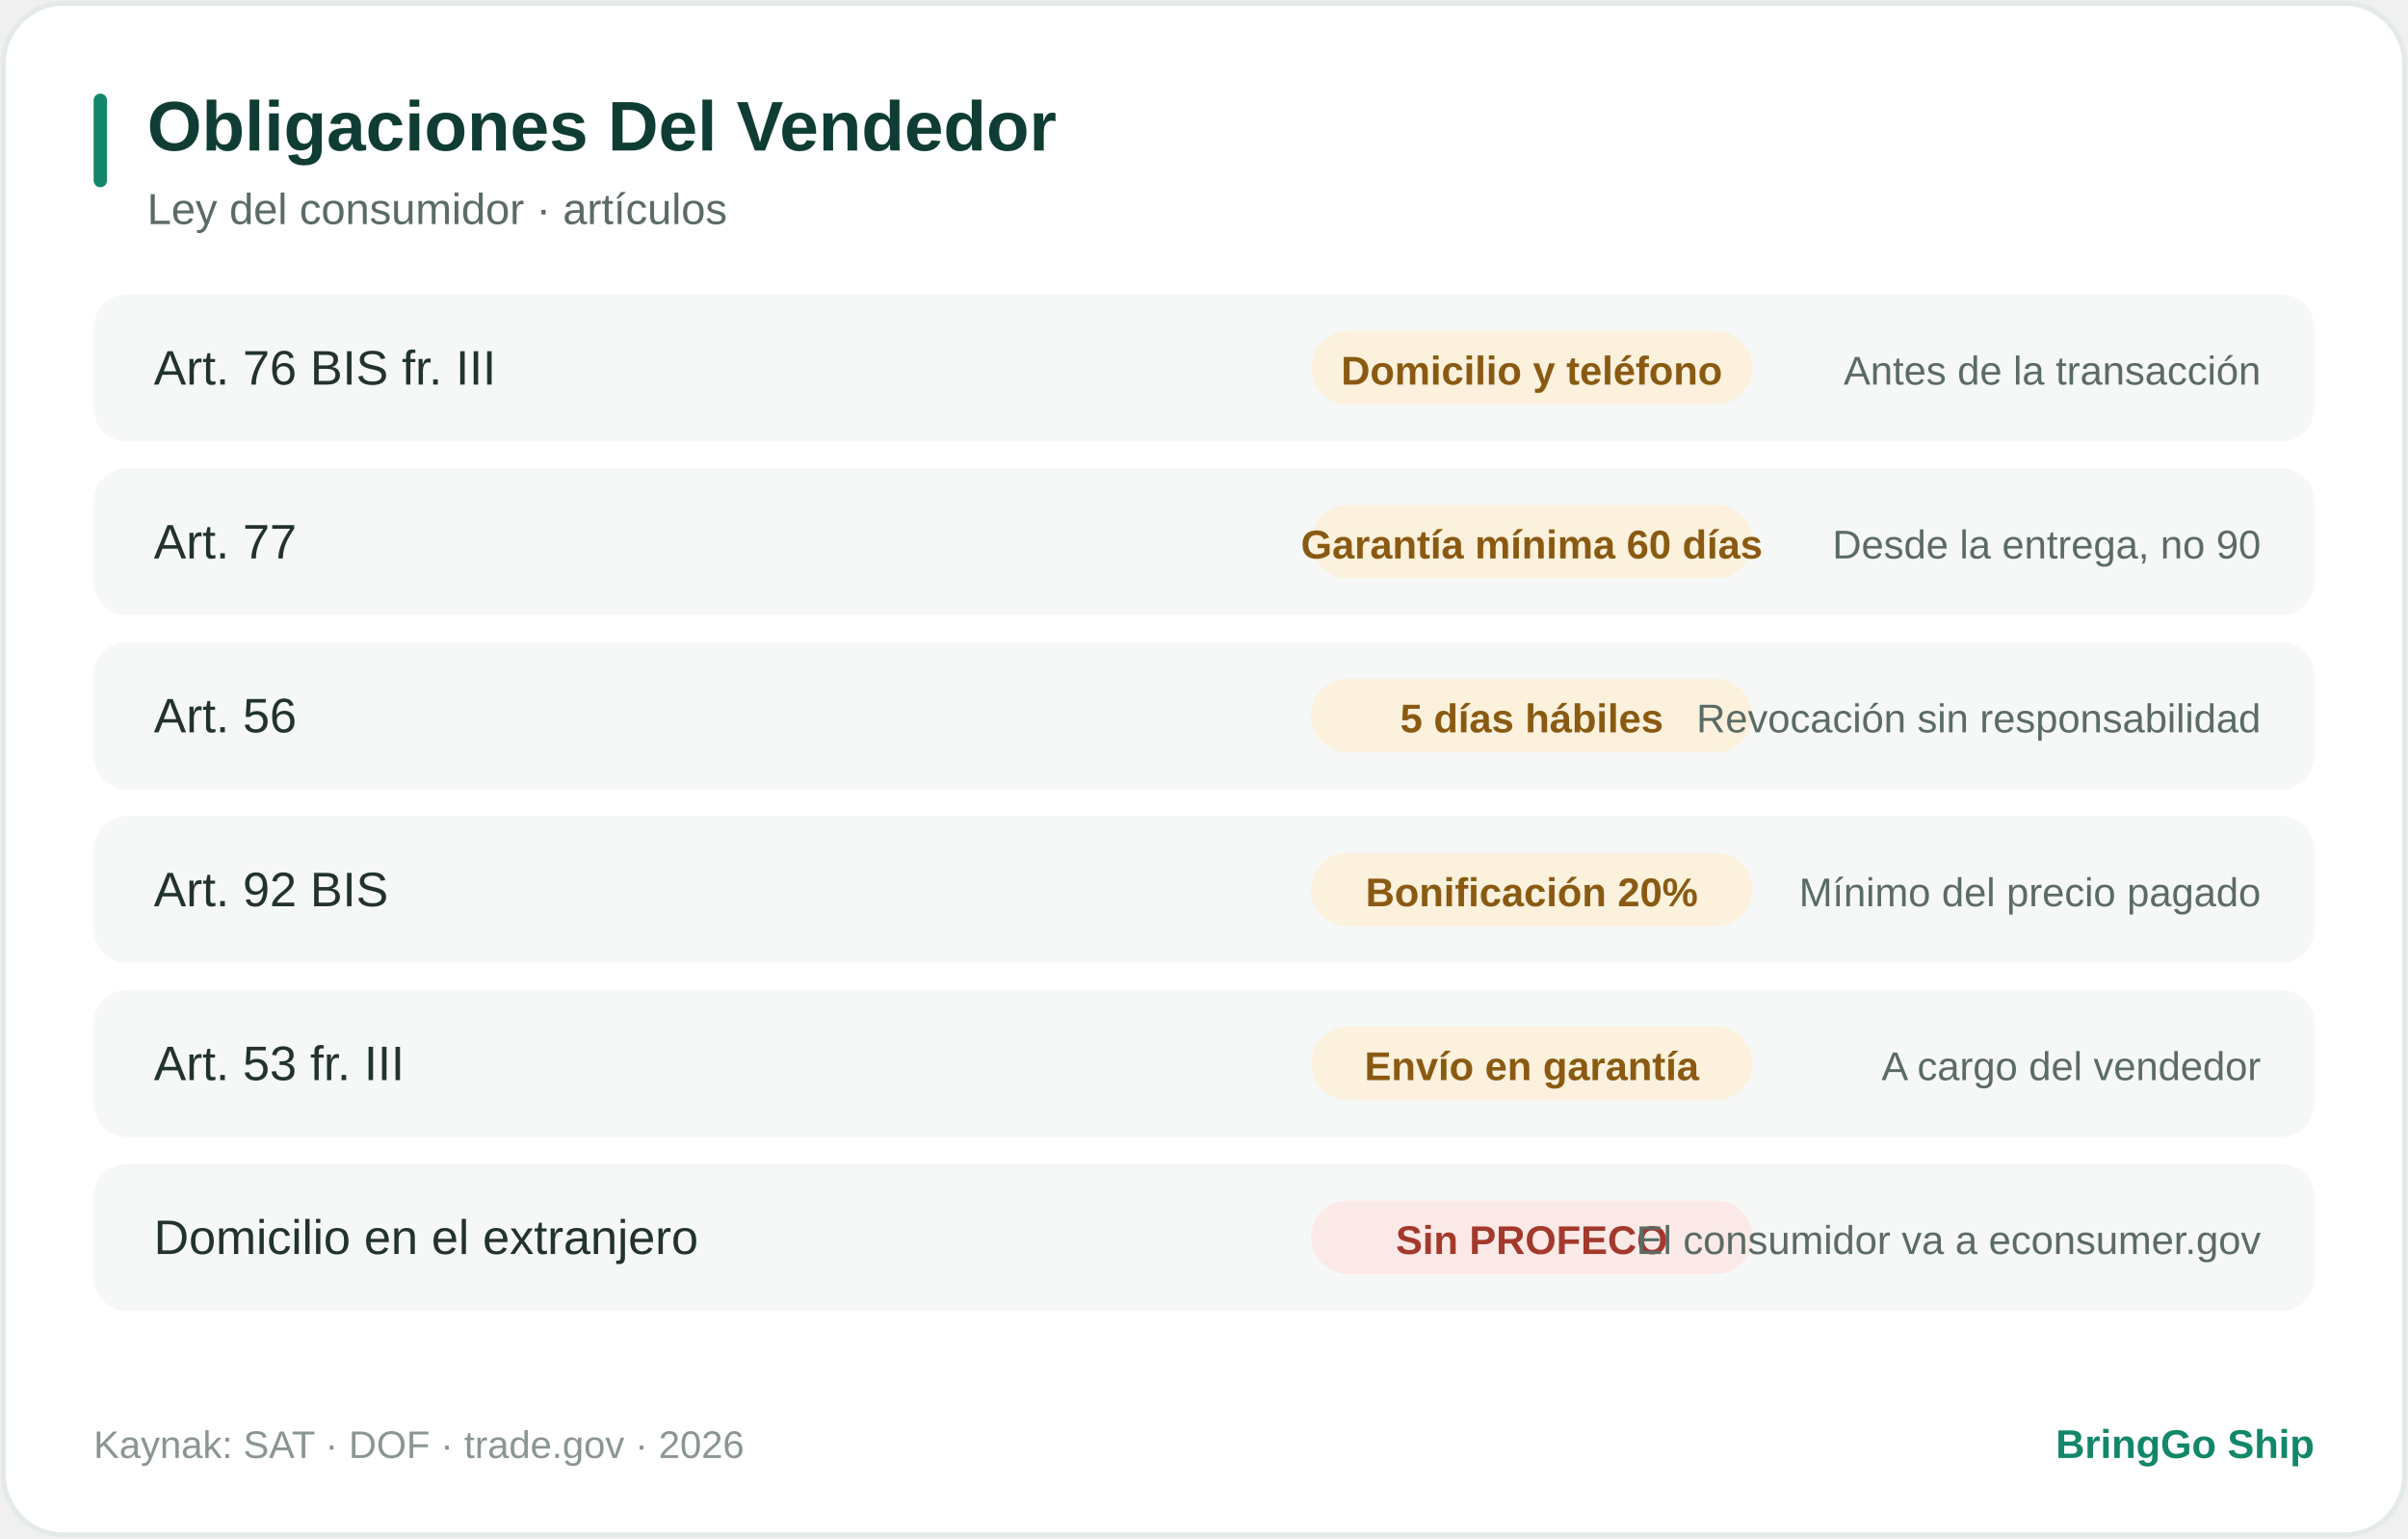
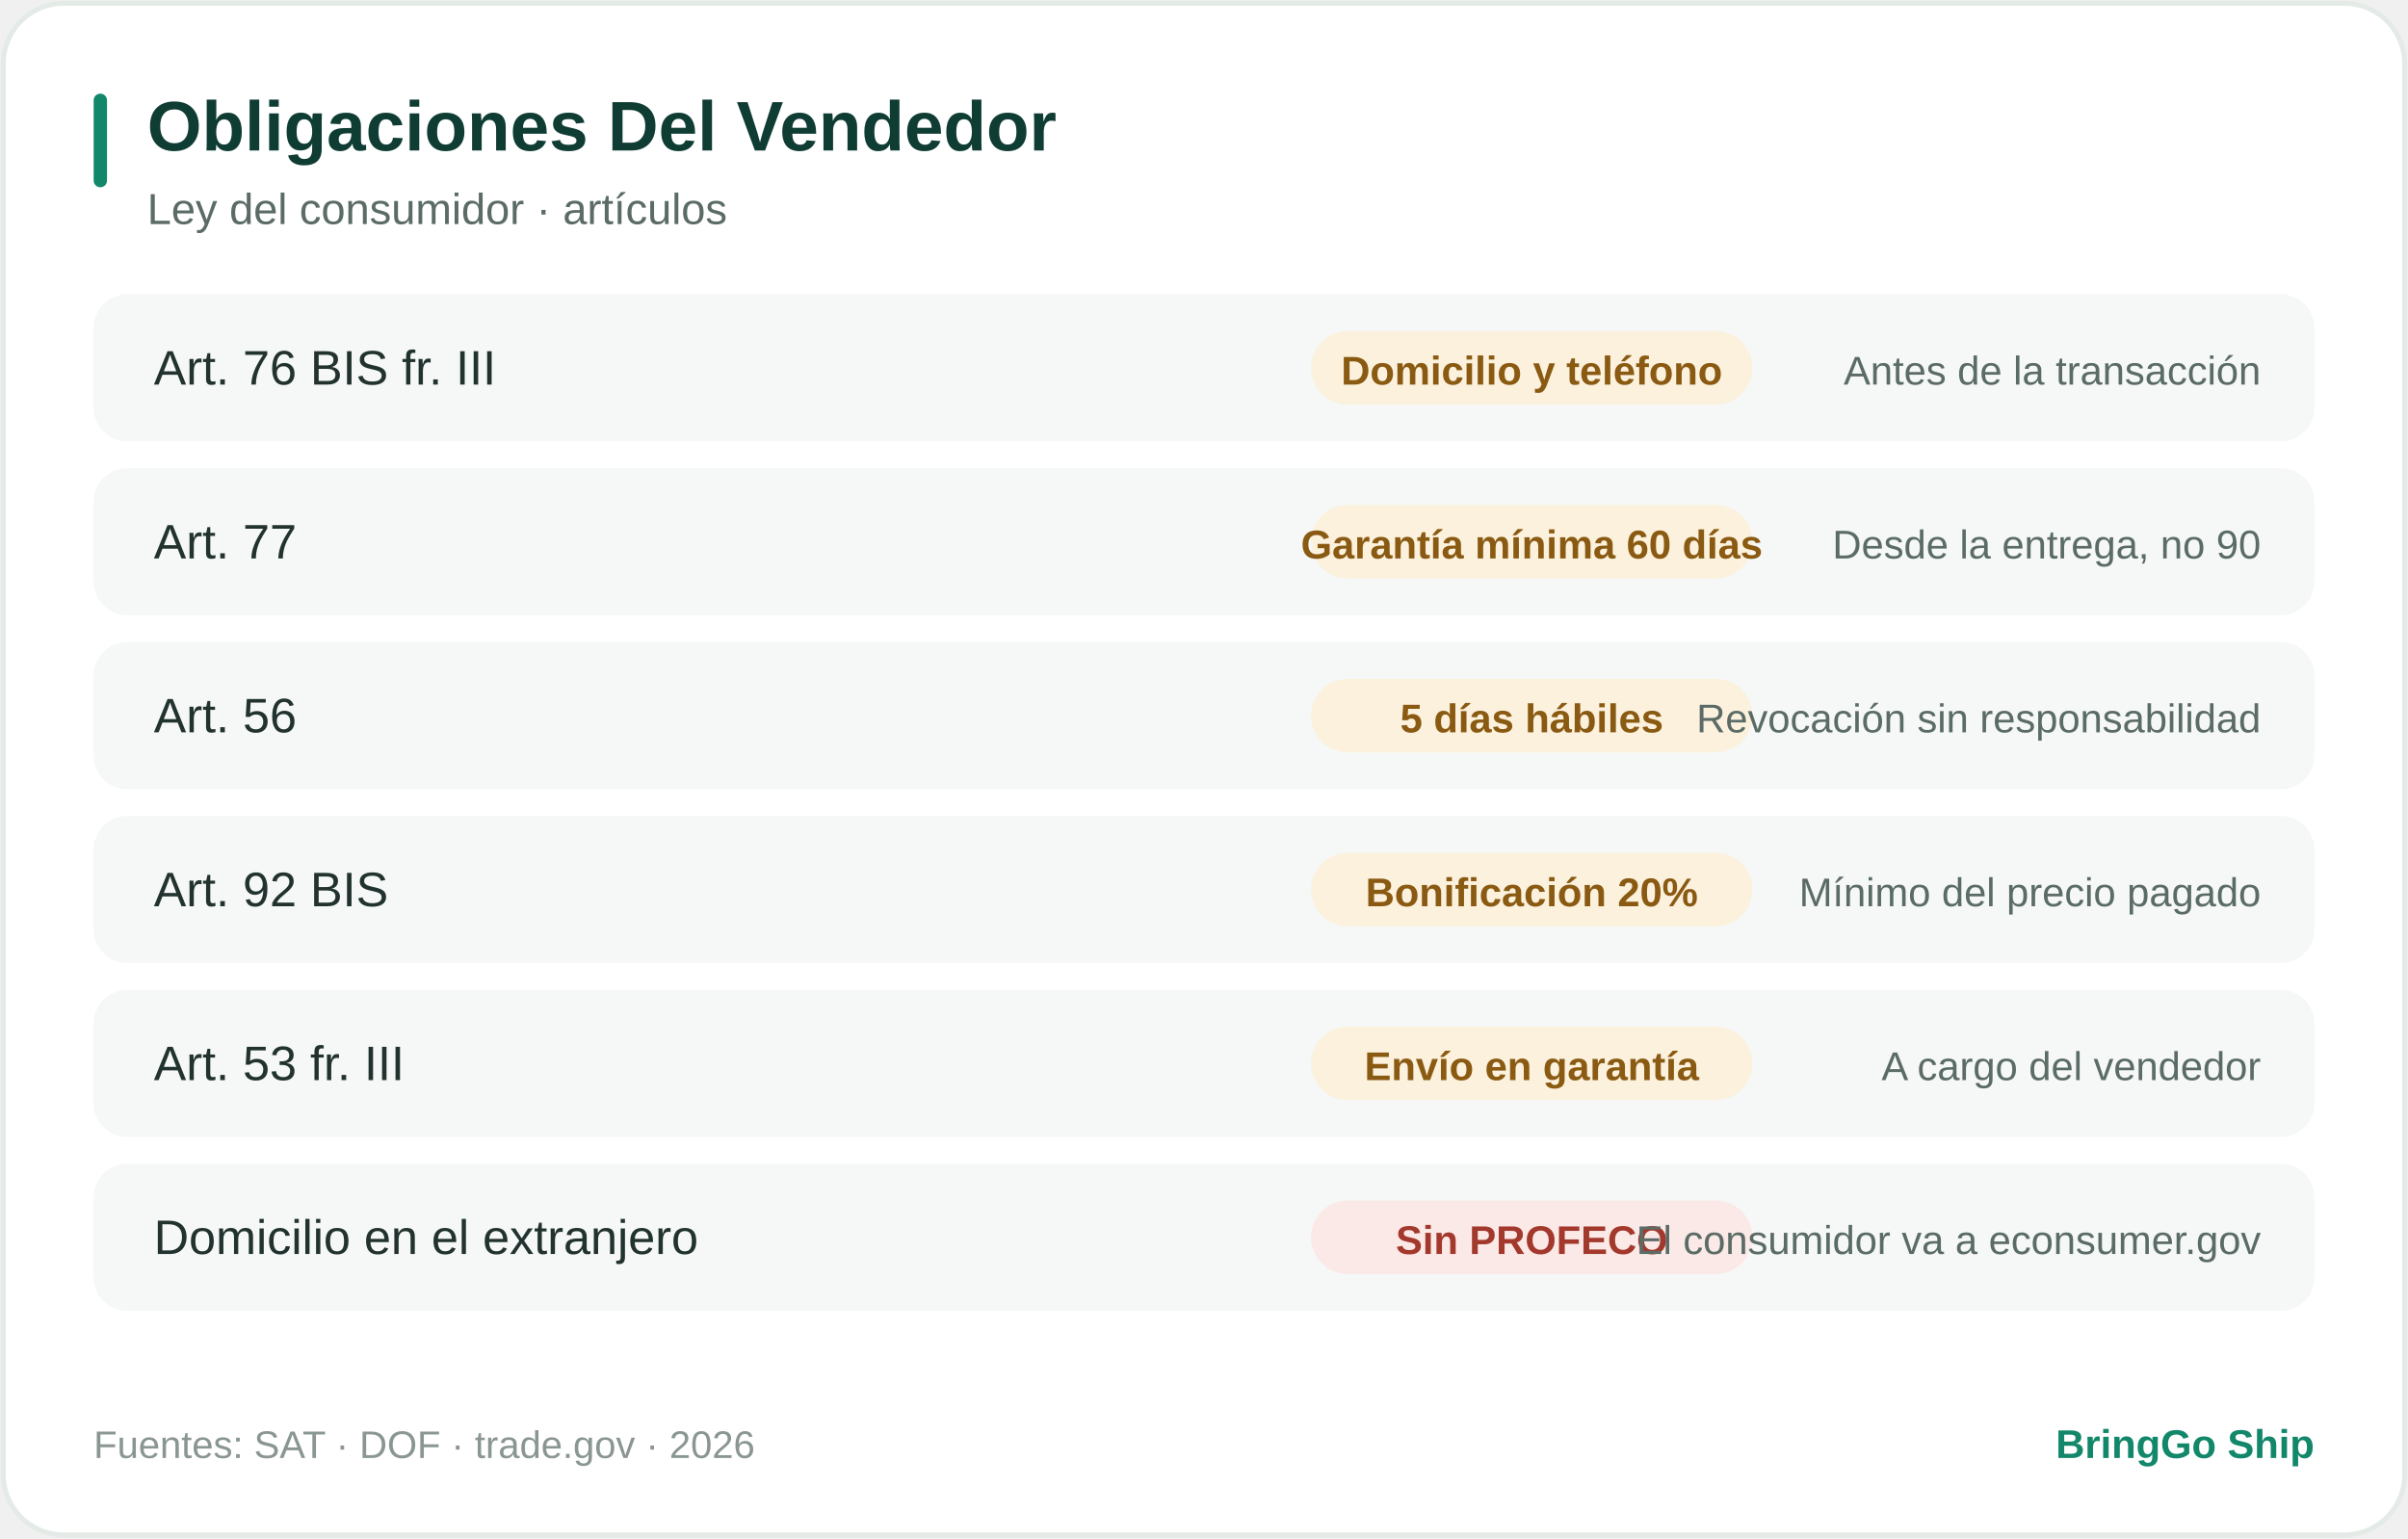
<svg xmlns="http://www.w3.org/2000/svg" width="720" height="460" viewBox="0 0 720 460" role="img">
  <style>
text{font-family:Arial,Helvetica,sans-serif}
.card{fill:#ffffff;stroke:#e4ebe7;stroke-width:1.5}
.row{fill:#f5f8f7}.pill{fill:#E1F5EE}.hi{fill:#1f9d5f}.mut{fill:#eef1f0}
.acc{fill:#12876A}.circ{fill:#12876A}.rd{fill:#fbe9e7}.am{fill:#fbf1dd}.tl{fill:#E1F5EE}.ln{stroke:#dbe6e1}
.tt{fill:#0F3D33;font-weight:bold}.ts{fill:#5b6b66}.tl2{fill:#22332f}
.tv{fill:#0F6E56;font-weight:bold}.tm{fill:#5b6b66;font-weight:bold}.tw{fill:#ffffff;font-weight:bold}
.tf{fill:#8a9691}.tb{fill:#12876A;font-weight:bold}.big{fill:#0F3D33;font-weight:bold}
.trd{fill:#a3392c;font-weight:bold}.tam{fill:#8a5a12;font-weight:bold}.ttl{fill:#0F6E56;font-weight:bold}
@media (prefers-color-scheme:dark){
.card{fill:#16211e;stroke:#2c3a35}
.row{fill:#1d2b27}.pill{fill:#123a2e}.hi{fill:#1f9d5f}.mut{fill:#28352f}
.acc{fill:#2fae7e}.circ{fill:#2fae7e}.rd{fill:#3a201c}.am{fill:#352a15}.tl{fill:#123a2e}
.tt{fill:#d7f2e6}.ts{fill:#8fa79d}.tl2{fill:#cfe0d9}
.tv{fill:#6fe0b0}.tm{fill:#9db3a9}.tw{fill:#ffffff}
.tf{fill:#6d8279}.tb{fill:#57d3a3}.big{fill:#d7f2e6}
.trd{fill:#f0a99e}.tam{fill:#e6c281}.ttl{fill:#6fe0b0}.ln{stroke:#31423c}}
</style>
  <rect x="1" y="1" width="718" height="458" rx="18" class="card" />
  <rect x="28" y="28" width="4" height="28" rx="2" class="acc" />
  <text x="44" y="45" font-size="21" class="tt">Obligaciones Del Vendedor</text>
  <text x="44" y="67" font-size="13" class="ts">Ley del consumidor · artículos</text>
  <g transform="translate(0,88)">
    <rect x="28" y="0" width="664" height="44" rx="10" class="row" />
    <text x="46" y="27" font-size="14.5" class="tl2">Art. 76 BIS fr. III</text>
    <rect x="392" y="11" width="132" height="22" rx="11" class="am" />
    <text x="458" y="27" text-anchor="middle" font-size="12" class="tam">Domicilio y teléfono</text>
    <text x="676" y="27" text-anchor="end" font-size="12" class="ts">Antes de la transacción</text>
    <rect x="28" y="52" width="664" height="44" rx="10" class="row" />
    <text x="46" y="79" font-size="14.5" class="tl2">Art. 77</text>
    <rect x="392" y="63" width="132" height="22" rx="11" class="am" />
    <text x="458" y="79" text-anchor="middle" font-size="12" class="tam">Garantía mínima 60 días</text>
    <text x="676" y="79" text-anchor="end" font-size="12" class="ts">Desde la entrega, no 90</text>
    <rect x="28" y="104" width="664" height="44" rx="10" class="row" />
    <text x="46" y="131" font-size="14.5" class="tl2">Art. 56</text>
    <rect x="392" y="115" width="132" height="22" rx="11" class="am" />
    <text x="458" y="131" text-anchor="middle" font-size="12" class="tam">5 días hábiles</text>
    <text x="676" y="131" text-anchor="end" font-size="12" class="ts">Revocación sin responsabilidad</text>
    <rect x="28" y="156" width="664" height="44" rx="10" class="row" />
    <text x="46" y="183" font-size="14.5" class="tl2">Art. 92 BIS</text>
    <rect x="392" y="167" width="132" height="22" rx="11" class="am" />
    <text x="458" y="183" text-anchor="middle" font-size="12" class="tam">Bonificación 20%</text>
    <text x="676" y="183" text-anchor="end" font-size="12" class="ts">Mínimo del precio pagado</text>
    <rect x="28" y="208" width="664" height="44" rx="10" class="row" />
    <text x="46" y="235" font-size="14.5" class="tl2">Art. 53 fr. III</text>
    <rect x="392" y="219" width="132" height="22" rx="11" class="am" />
    <text x="458" y="235" text-anchor="middle" font-size="12" class="tam">Envío en garantía</text>
    <text x="676" y="235" text-anchor="end" font-size="12" class="ts">A cargo del vendedor</text>
    <rect x="28" y="260" width="664" height="44" rx="10" class="row" />
    <text x="46" y="287" font-size="14.5" class="tl2">Domicilio en el extranjero</text>
    <rect x="392" y="271" width="132" height="22" rx="11" class="rd" />
    <text x="458" y="287" text-anchor="middle" font-size="12" class="trd">Sin PROFECO</text>
    <text x="676" y="287" text-anchor="end" font-size="12" class="ts">El consumidor va a econsumer.gov</text>
  </g>
-   <text x="28" y="436" font-size="11.5" class="tf">Kaynak: SAT · DOF · trade.gov · 2026</text>
+   <text x="28" y="436" font-size="11.5" class="tf">Fuentes: SAT · DOF · trade.gov · 2026</text>
  <text x="692" y="436" text-anchor="end" font-size="12" class="tb">BringGo Ship</text>
</svg>
